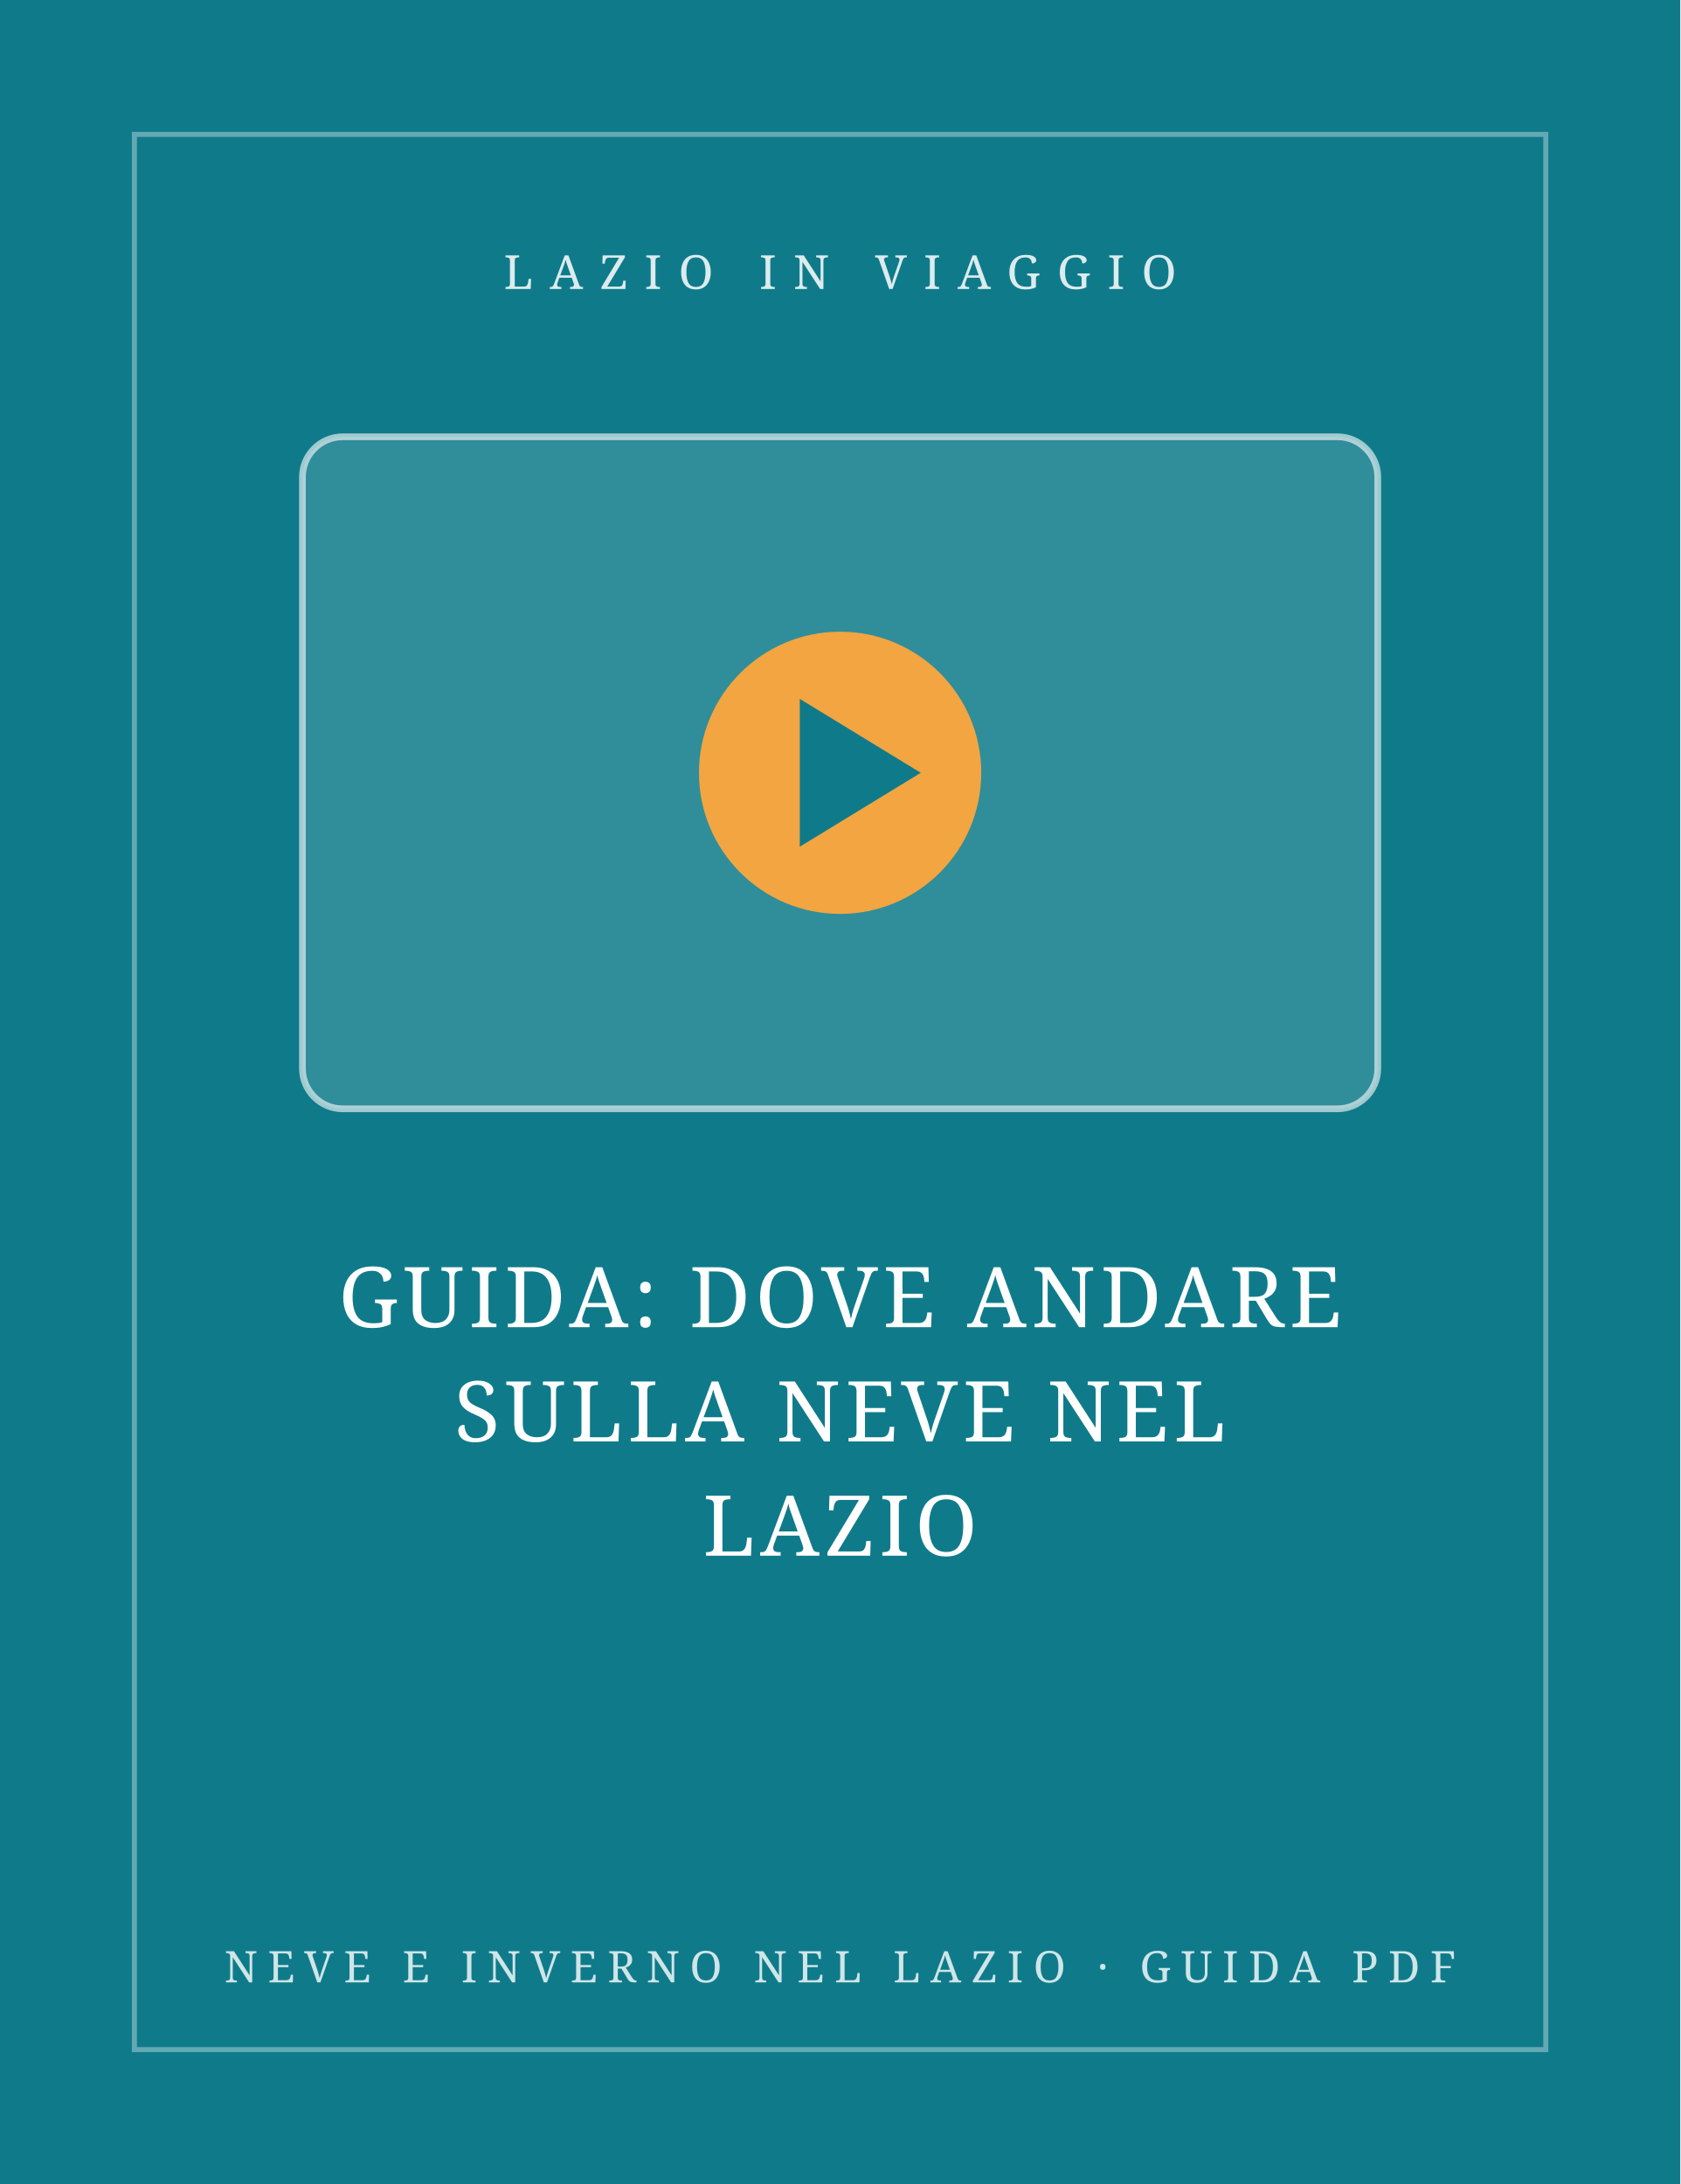
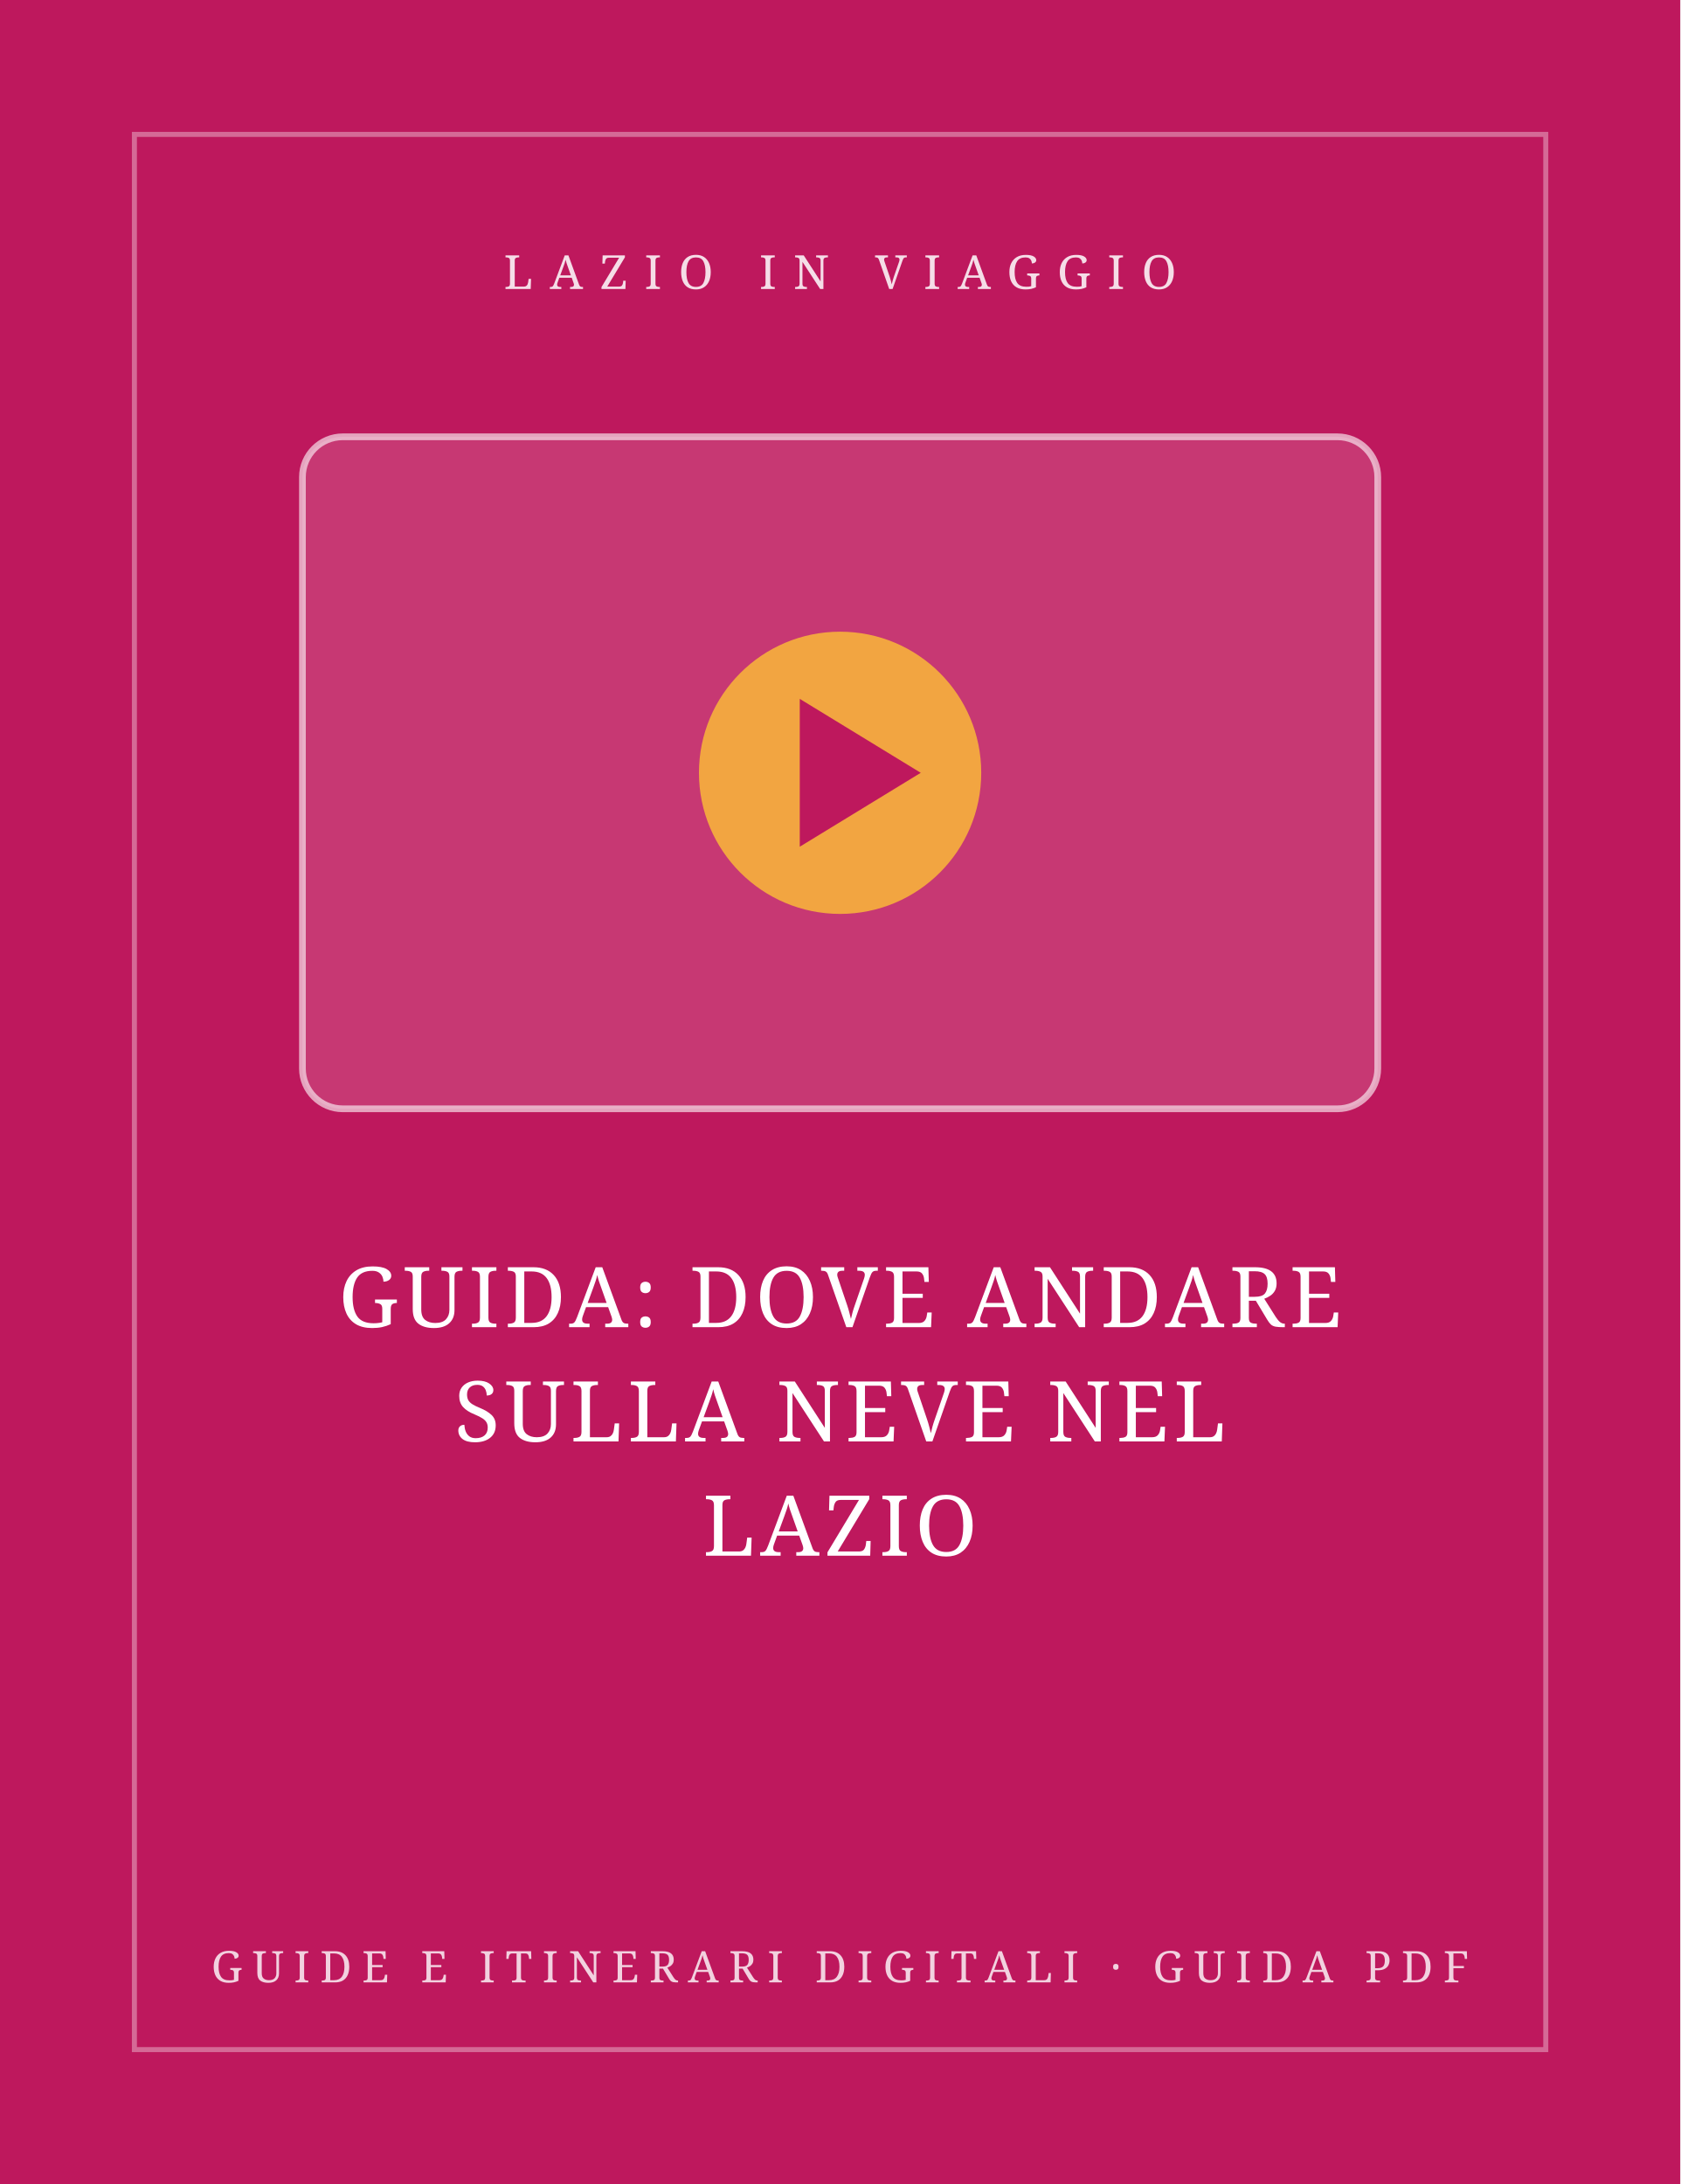
<svg xmlns="http://www.w3.org/2000/svg" viewBox="0 0 500 650" width="500" height="650" role="img" aria-label="Guida: dove andare sulla neve nel Lazio">
-   <rect width="500" height="650" fill="#0f7b8a" />
+   <rect width="500" height="650" fill="#be185d" />
  <rect x="40" y="40" width="420" height="570" fill="none" stroke="#ffffff" stroke-opacity=".35" stroke-width="1.5" />
  <text x="250" y="86" text-anchor="middle" font-family="Georgia,serif" font-size="14" letter-spacing="5" fill="#ffffff" fill-opacity=".85">LAZIO IN VIAGGIO</text>
  <rect x="90" y="130" width="320" height="200" rx="12" fill="#ffffff" fill-opacity=".14" stroke="#ffffff" stroke-opacity=".6" stroke-width="2" />
  <circle cx="250" cy="230" r="42" fill="#f2a541" />
-   <path d="M238 208 L238 252 L274 230 Z" fill="#0f7b8a" />
+   <path d="M238 208 L238 252 L274 230 Z" fill="#be185d" />
  <text x="250" y="395" text-anchor="middle" font-family="Georgia,serif" font-size="25" letter-spacing="1.5" fill="#ffffff">GUIDA: DOVE ANDARE</text>
  <text x="250" y="429" text-anchor="middle" font-family="Georgia,serif" font-size="25" letter-spacing="1.5" fill="#ffffff">SULLA NEVE NEL</text>
  <text x="250" y="463" text-anchor="middle" font-family="Georgia,serif" font-size="25" letter-spacing="1.5" fill="#ffffff">LAZIO</text>
-   <text x="250" y="590" text-anchor="middle" font-family="Georgia,serif" font-size="13" letter-spacing="3" fill="#ffffff" fill-opacity=".8">NEVE E INVERNO NEL LAZIO · GUIDA PDF</text>
+   <text x="250" y="590" text-anchor="middle" font-family="Georgia,serif" font-size="13" letter-spacing="3" fill="#ffffff" fill-opacity=".8">GUIDE E ITINERARI DIGITALI · GUIDA PDF</text>
</svg>
